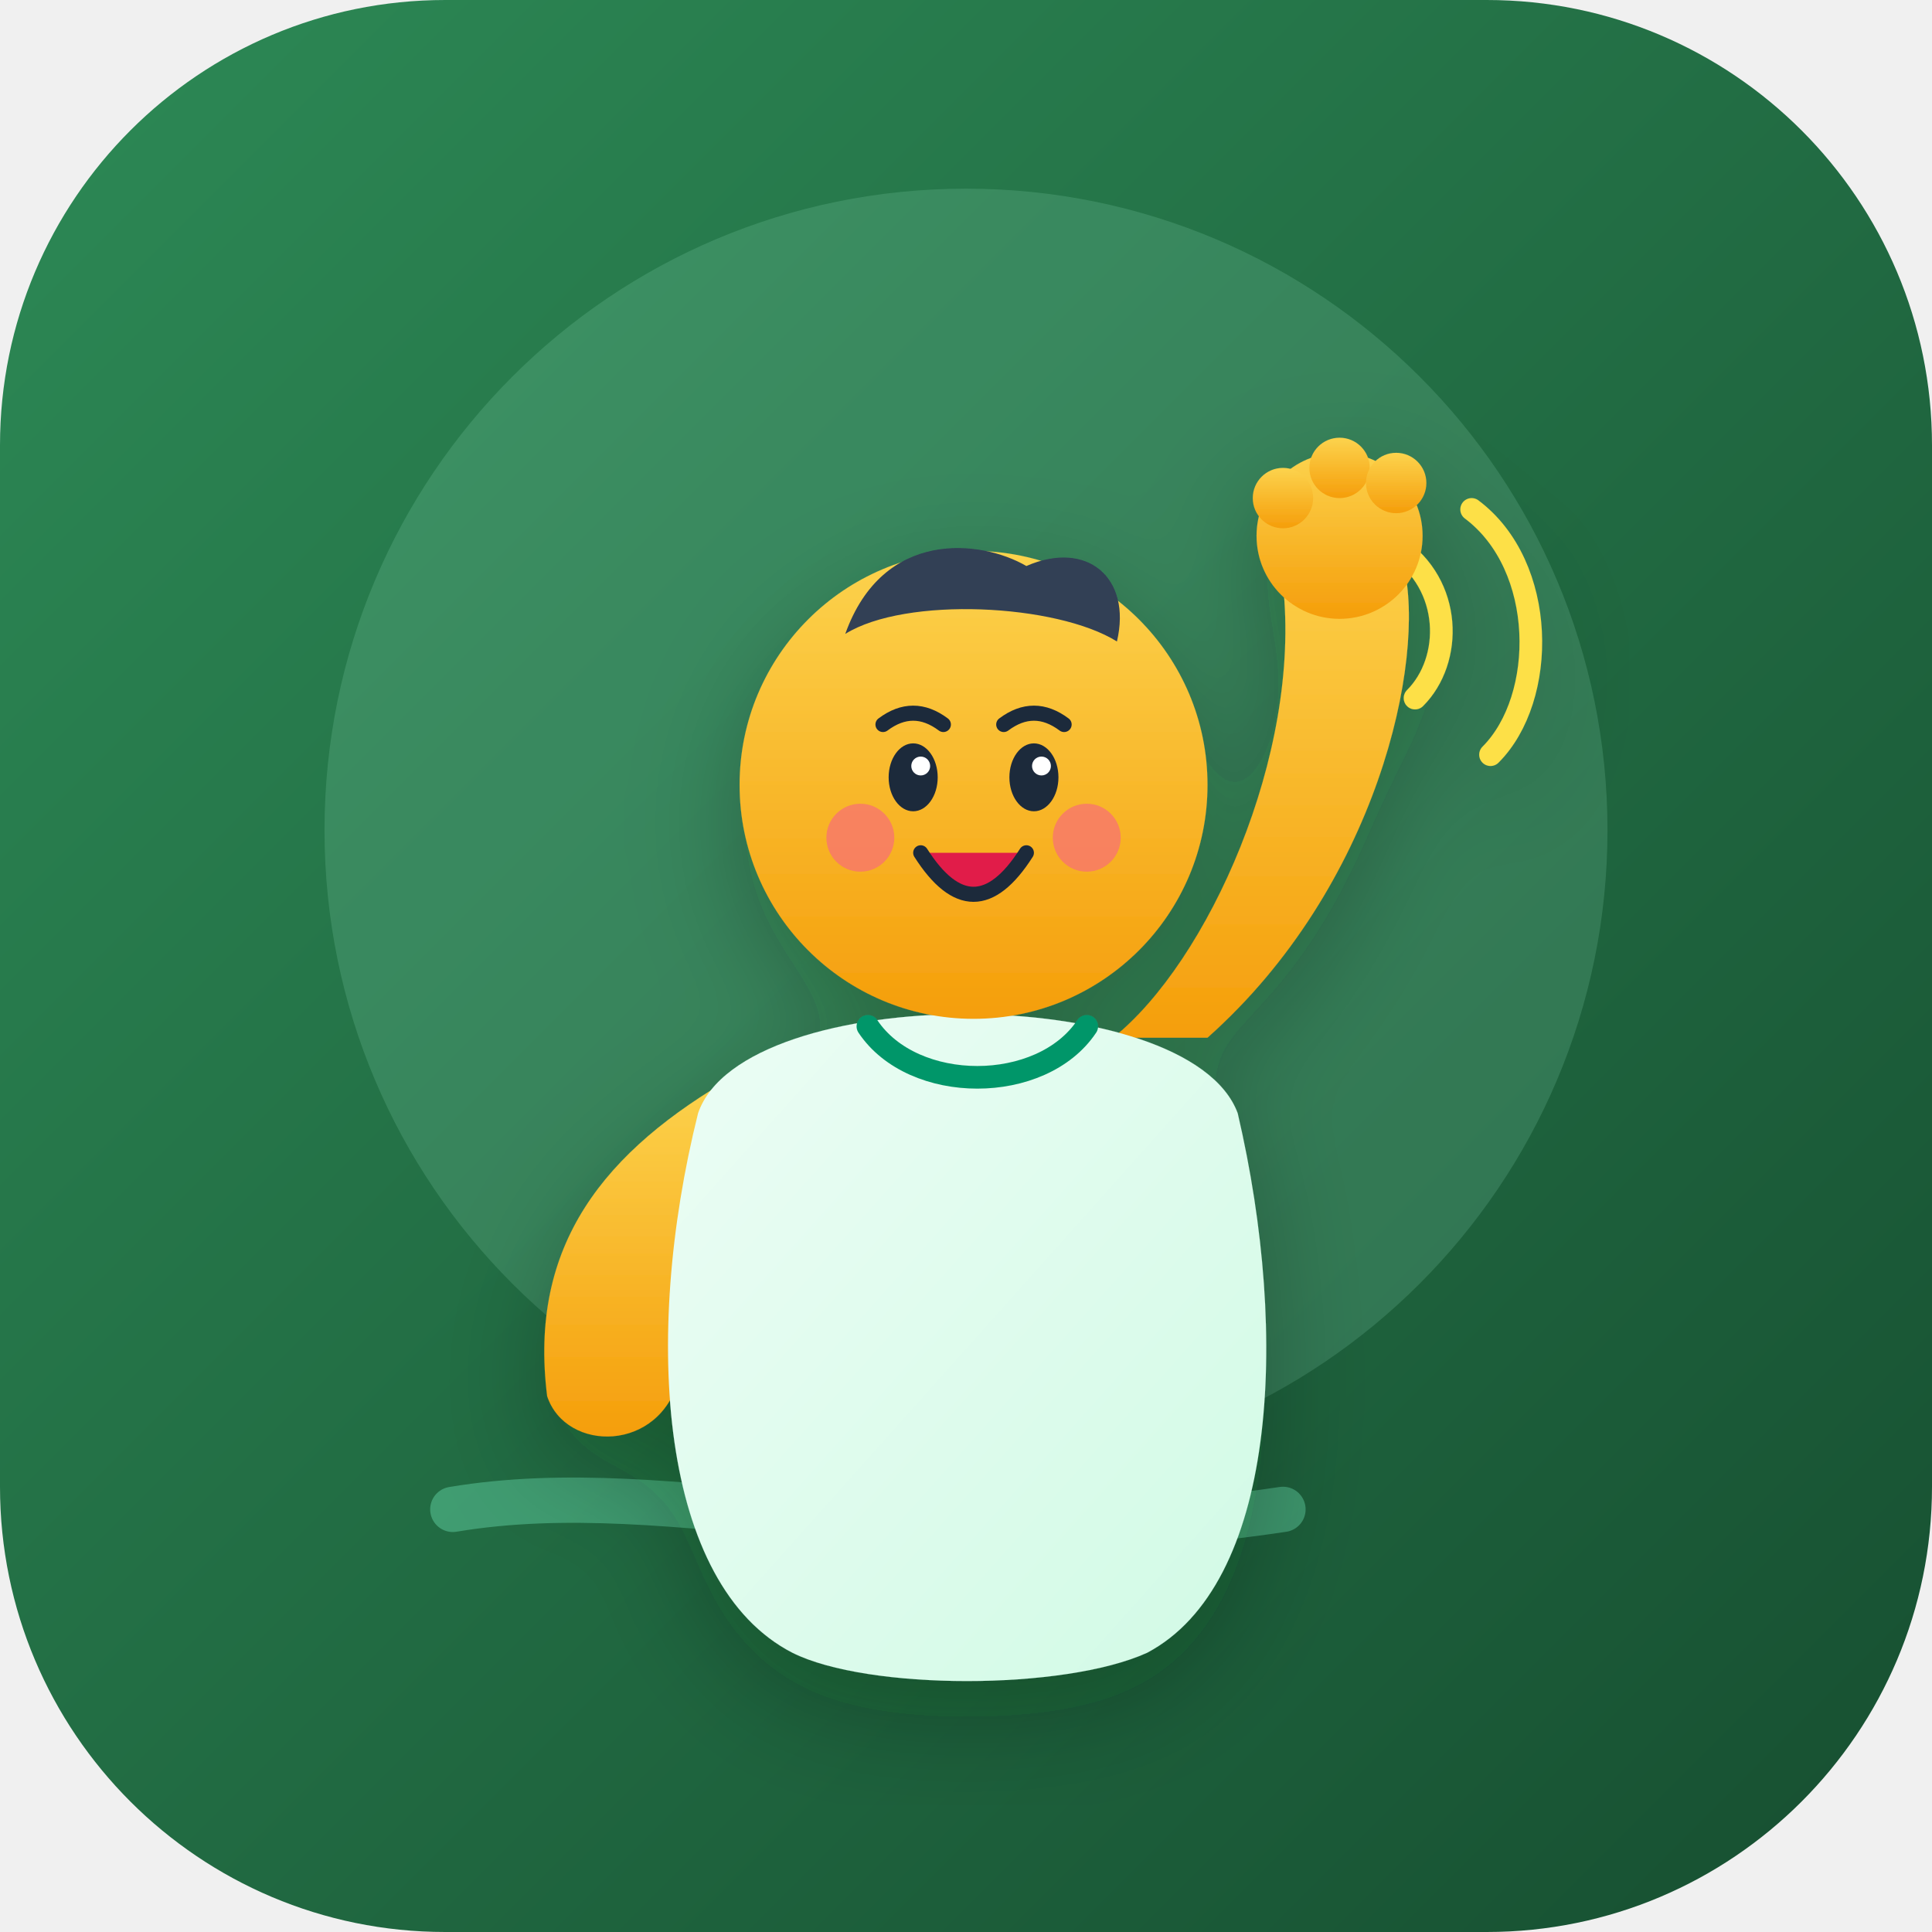
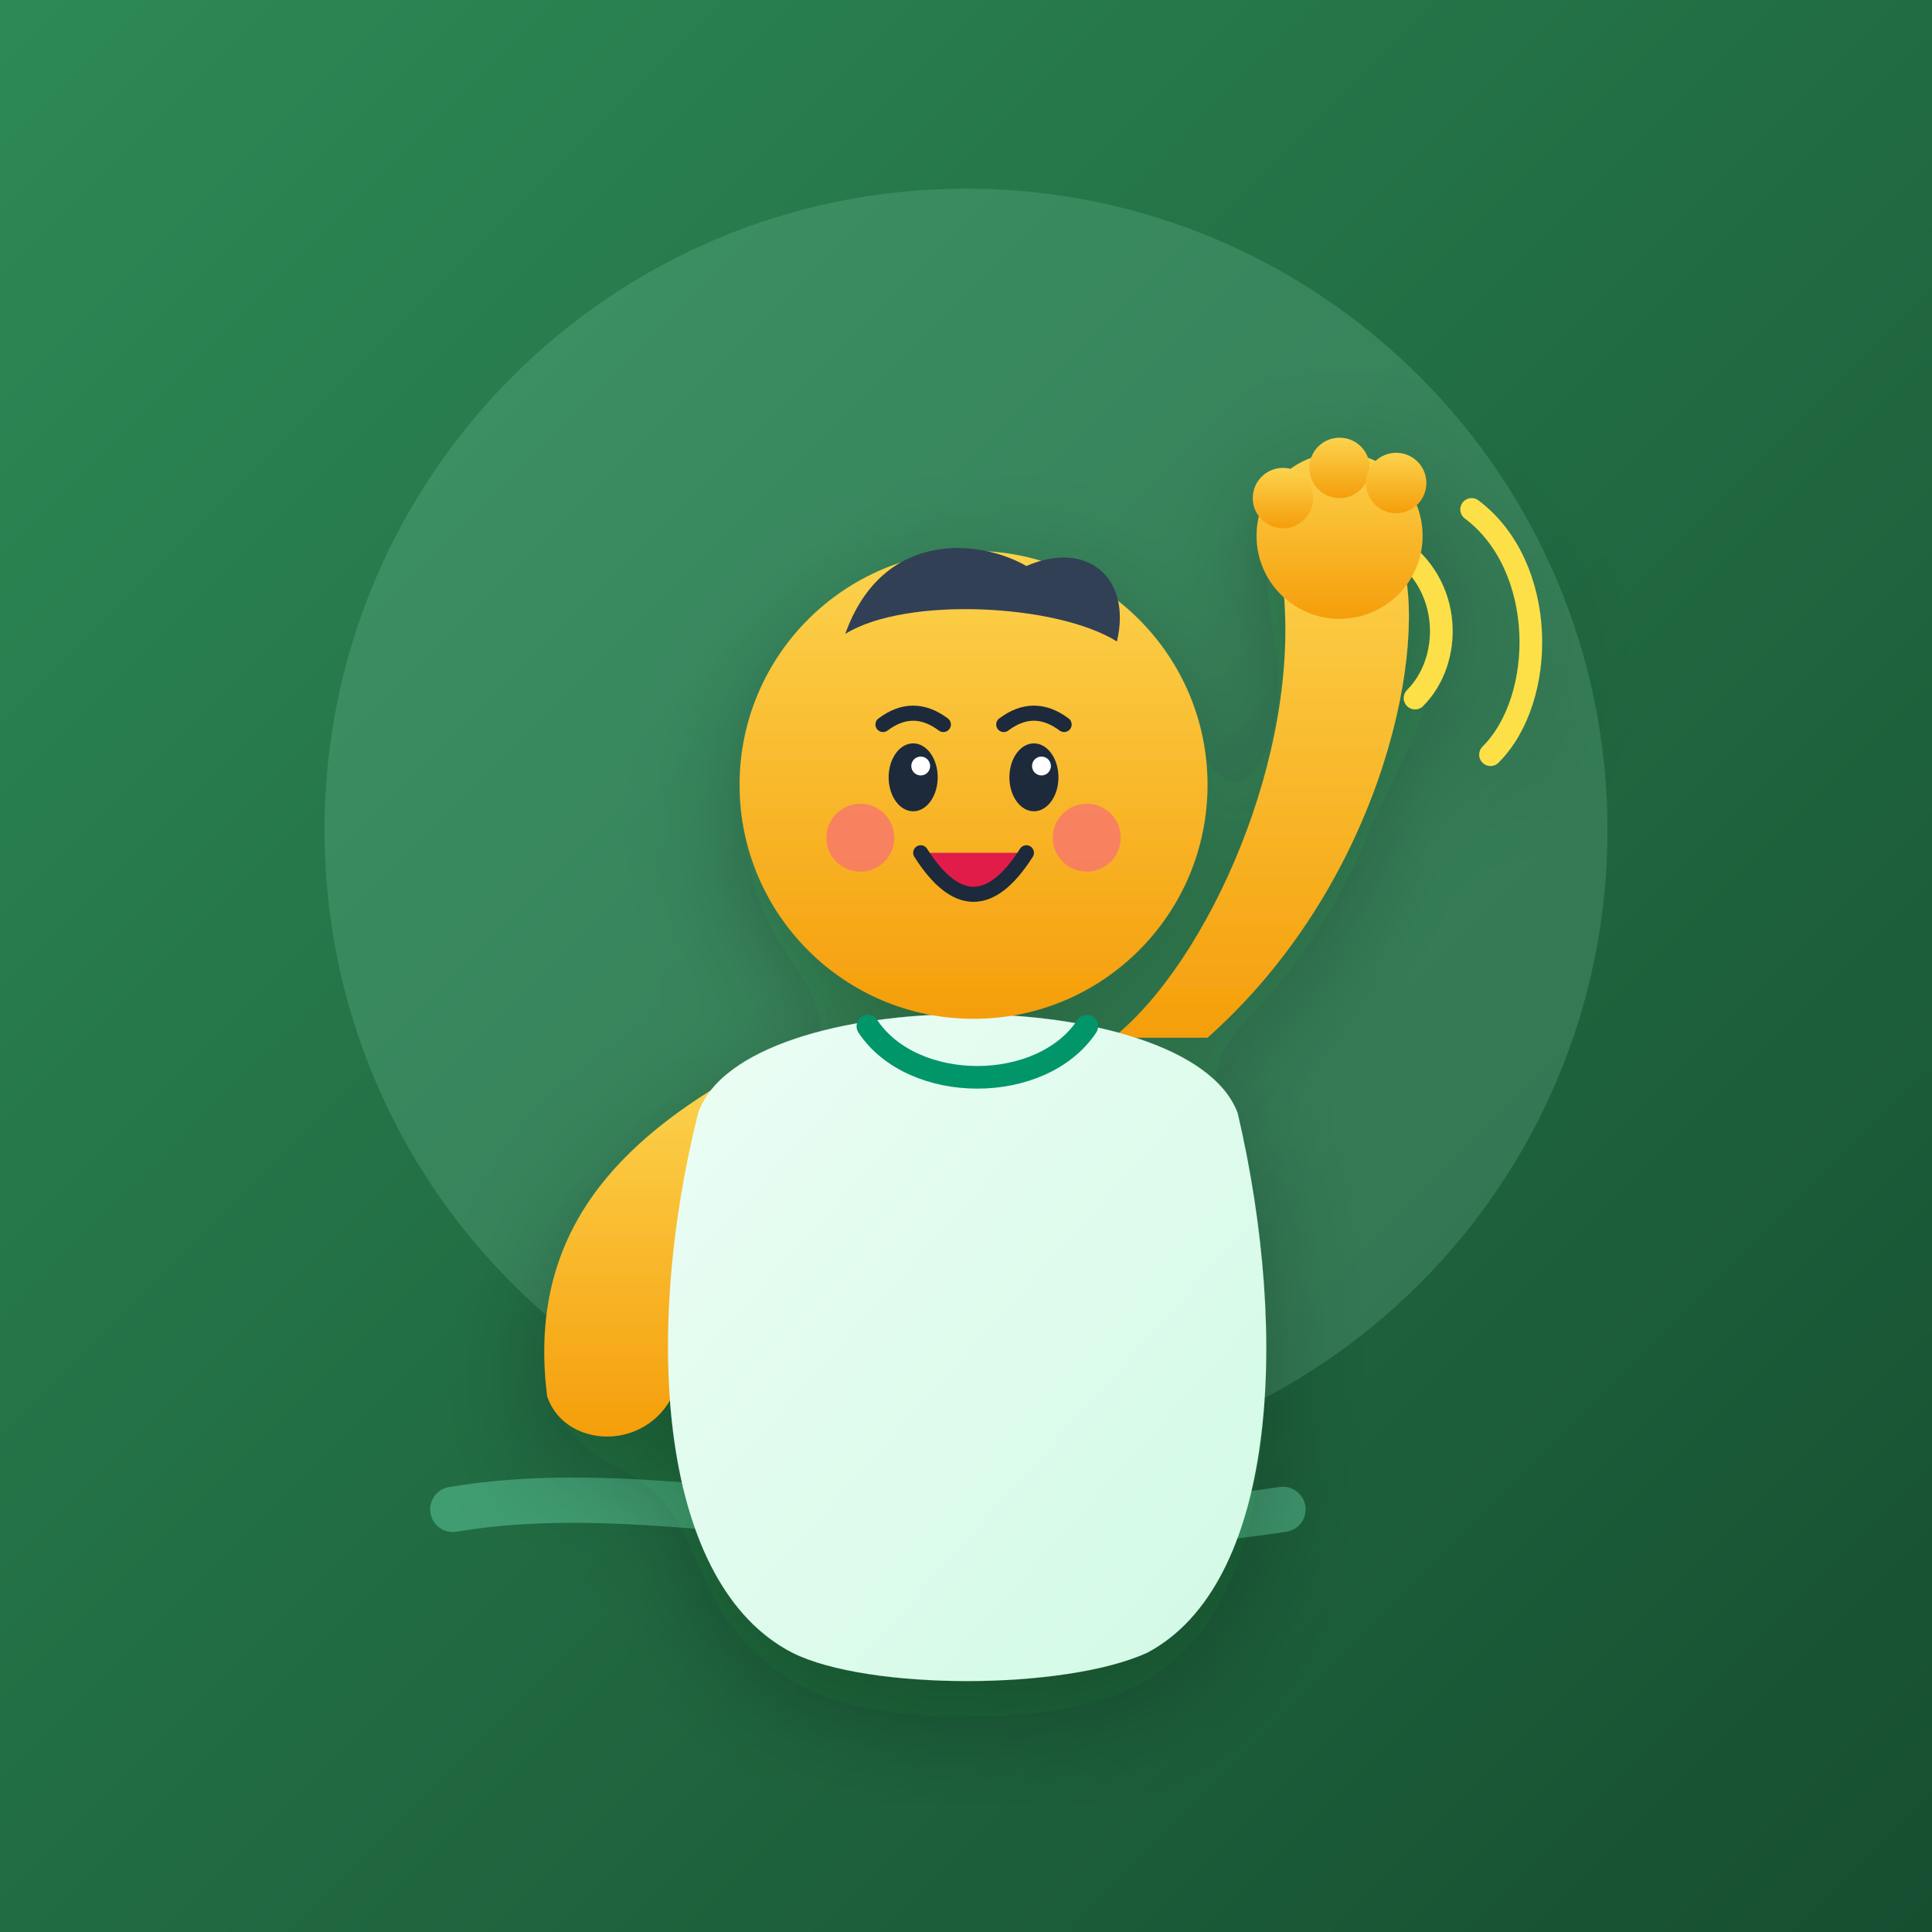
<svg xmlns="http://www.w3.org/2000/svg" viewBox="0 0 512 512" width="100%" height="100%">
  <defs>
    <linearGradient id="bg1b" x1="0%" y1="0%" x2="100%" y2="100%">
      <stop offset="0%" stop-color="#2D8A56" />
      <stop offset="100%" stop-color="#164E30" />
    </linearGradient>
    <linearGradient id="skin1b" x1="0%" y1="0%" x2="0%" y2="100%">
      <stop offset="0%" stop-color="#FCD34D" />
      <stop offset="100%" stop-color="#F59E0B" />
    </linearGradient>
    <linearGradient id="shirt1b" x1="0%" y1="0%" x2="100%" y2="100%">
      <stop offset="0%" stop-color="#ECFDF5" />
      <stop offset="100%" stop-color="#D1FAE5" />
    </linearGradient>
    <filter id="shadow1b" x="-10%" y="-10%" width="120%" height="120%">
      <feDropShadow dx="0" dy="10" stdDeviation="14" flood-opacity="0.25" flood-color="#052413" />
    </filter>
  </defs>
-   <rect width="512" height="512" rx="118" fill="url(#bg1b)" />
+   <rect width="512" height="512" fill="url(#bg1b)" />
  <path d="M 120 400 C 180 390, 240 415, 340 400" stroke="#6EE7B7" stroke-width="12" stroke-linecap="round" opacity="0.4" />
  <circle cx="256" cy="220" r="170" fill="#A7F3D0" opacity="0.16" />
  <g filter="url(#shadow1b)">
    <path d="M 370 145 C 385 155 385 175 375 185" fill="none" stroke="#FDE047" stroke-width="6" stroke-linecap="round" />
    <path d="M 390 135 C 410 150 410 185 395 200" fill="none" stroke="#FDE047" stroke-width="6" stroke-linecap="round" />
    <path d="M 195 285 C 160 305 140 330 145 370 C 150 385 175 385 180 365 C 185 335 205 310 215 285 Z" fill="url(#skin1b)" />
    <path d="M 295 275 C 320 255 345 200 340 155 C 338 135 365 130 372 150 C 378 175 365 235 320 275 Z" fill="url(#skin1b)" />
    <circle cx="355" cy="142" r="22" fill="url(#skin1b)" />
    <circle cx="340" cy="132" r="8" fill="url(#skin1b)" />
    <circle cx="355" cy="124" r="8" fill="url(#skin1b)" />
    <circle cx="370" cy="128" r="8" fill="url(#skin1b)" />
    <path d="M 185 295 C 170 355 175 420 210 438 C 230 448 282 448 304 438 C 338 420 342 355 328 295 C 315 260 197 260 185 295 Z" fill="url(#shirt1b)" />
    <path d="M 230 272 C 242 290 276 290 288 272" fill="none" stroke="#059669" stroke-width="6" stroke-linecap="round" />
    <circle cx="258" cy="208" r="62" fill="url(#skin1b)" />
    <path d="M 224 168 C 234 140 260 143 272 150 C 288 143 300 153 296 170 C 280 160 240 158 224 168 Z" fill="#334155" />
    <ellipse cx="242" cy="206" rx="6.5" ry="9" fill="#1E293B" />
    <circle cx="244" cy="203" r="2.5" fill="#FFFFFF" />
    <ellipse cx="274" cy="206" rx="6.5" ry="9" fill="#1E293B" />
    <circle cx="276" cy="203" r="2.5" fill="#FFFFFF" />
    <path d="M 234 192 Q 242 186 250 192" fill="none" stroke="#1E293B" stroke-width="4" stroke-linecap="round" />
    <path d="M 266 192 Q 274 186 282 192" fill="none" stroke="#1E293B" stroke-width="4" stroke-linecap="round" />
    <path d="M 244 226 Q 258 248 272 226 Z" fill="#E11D48" />
    <path d="M 244 226 Q 258 248 272 226" fill="none" stroke="#1E293B" stroke-width="4" stroke-linecap="round" />
    <circle cx="228" cy="222" r="9" fill="#F87171" opacity="0.75" />
    <circle cx="288" cy="222" r="9" fill="#F87171" opacity="0.75" />
  </g>
</svg>
